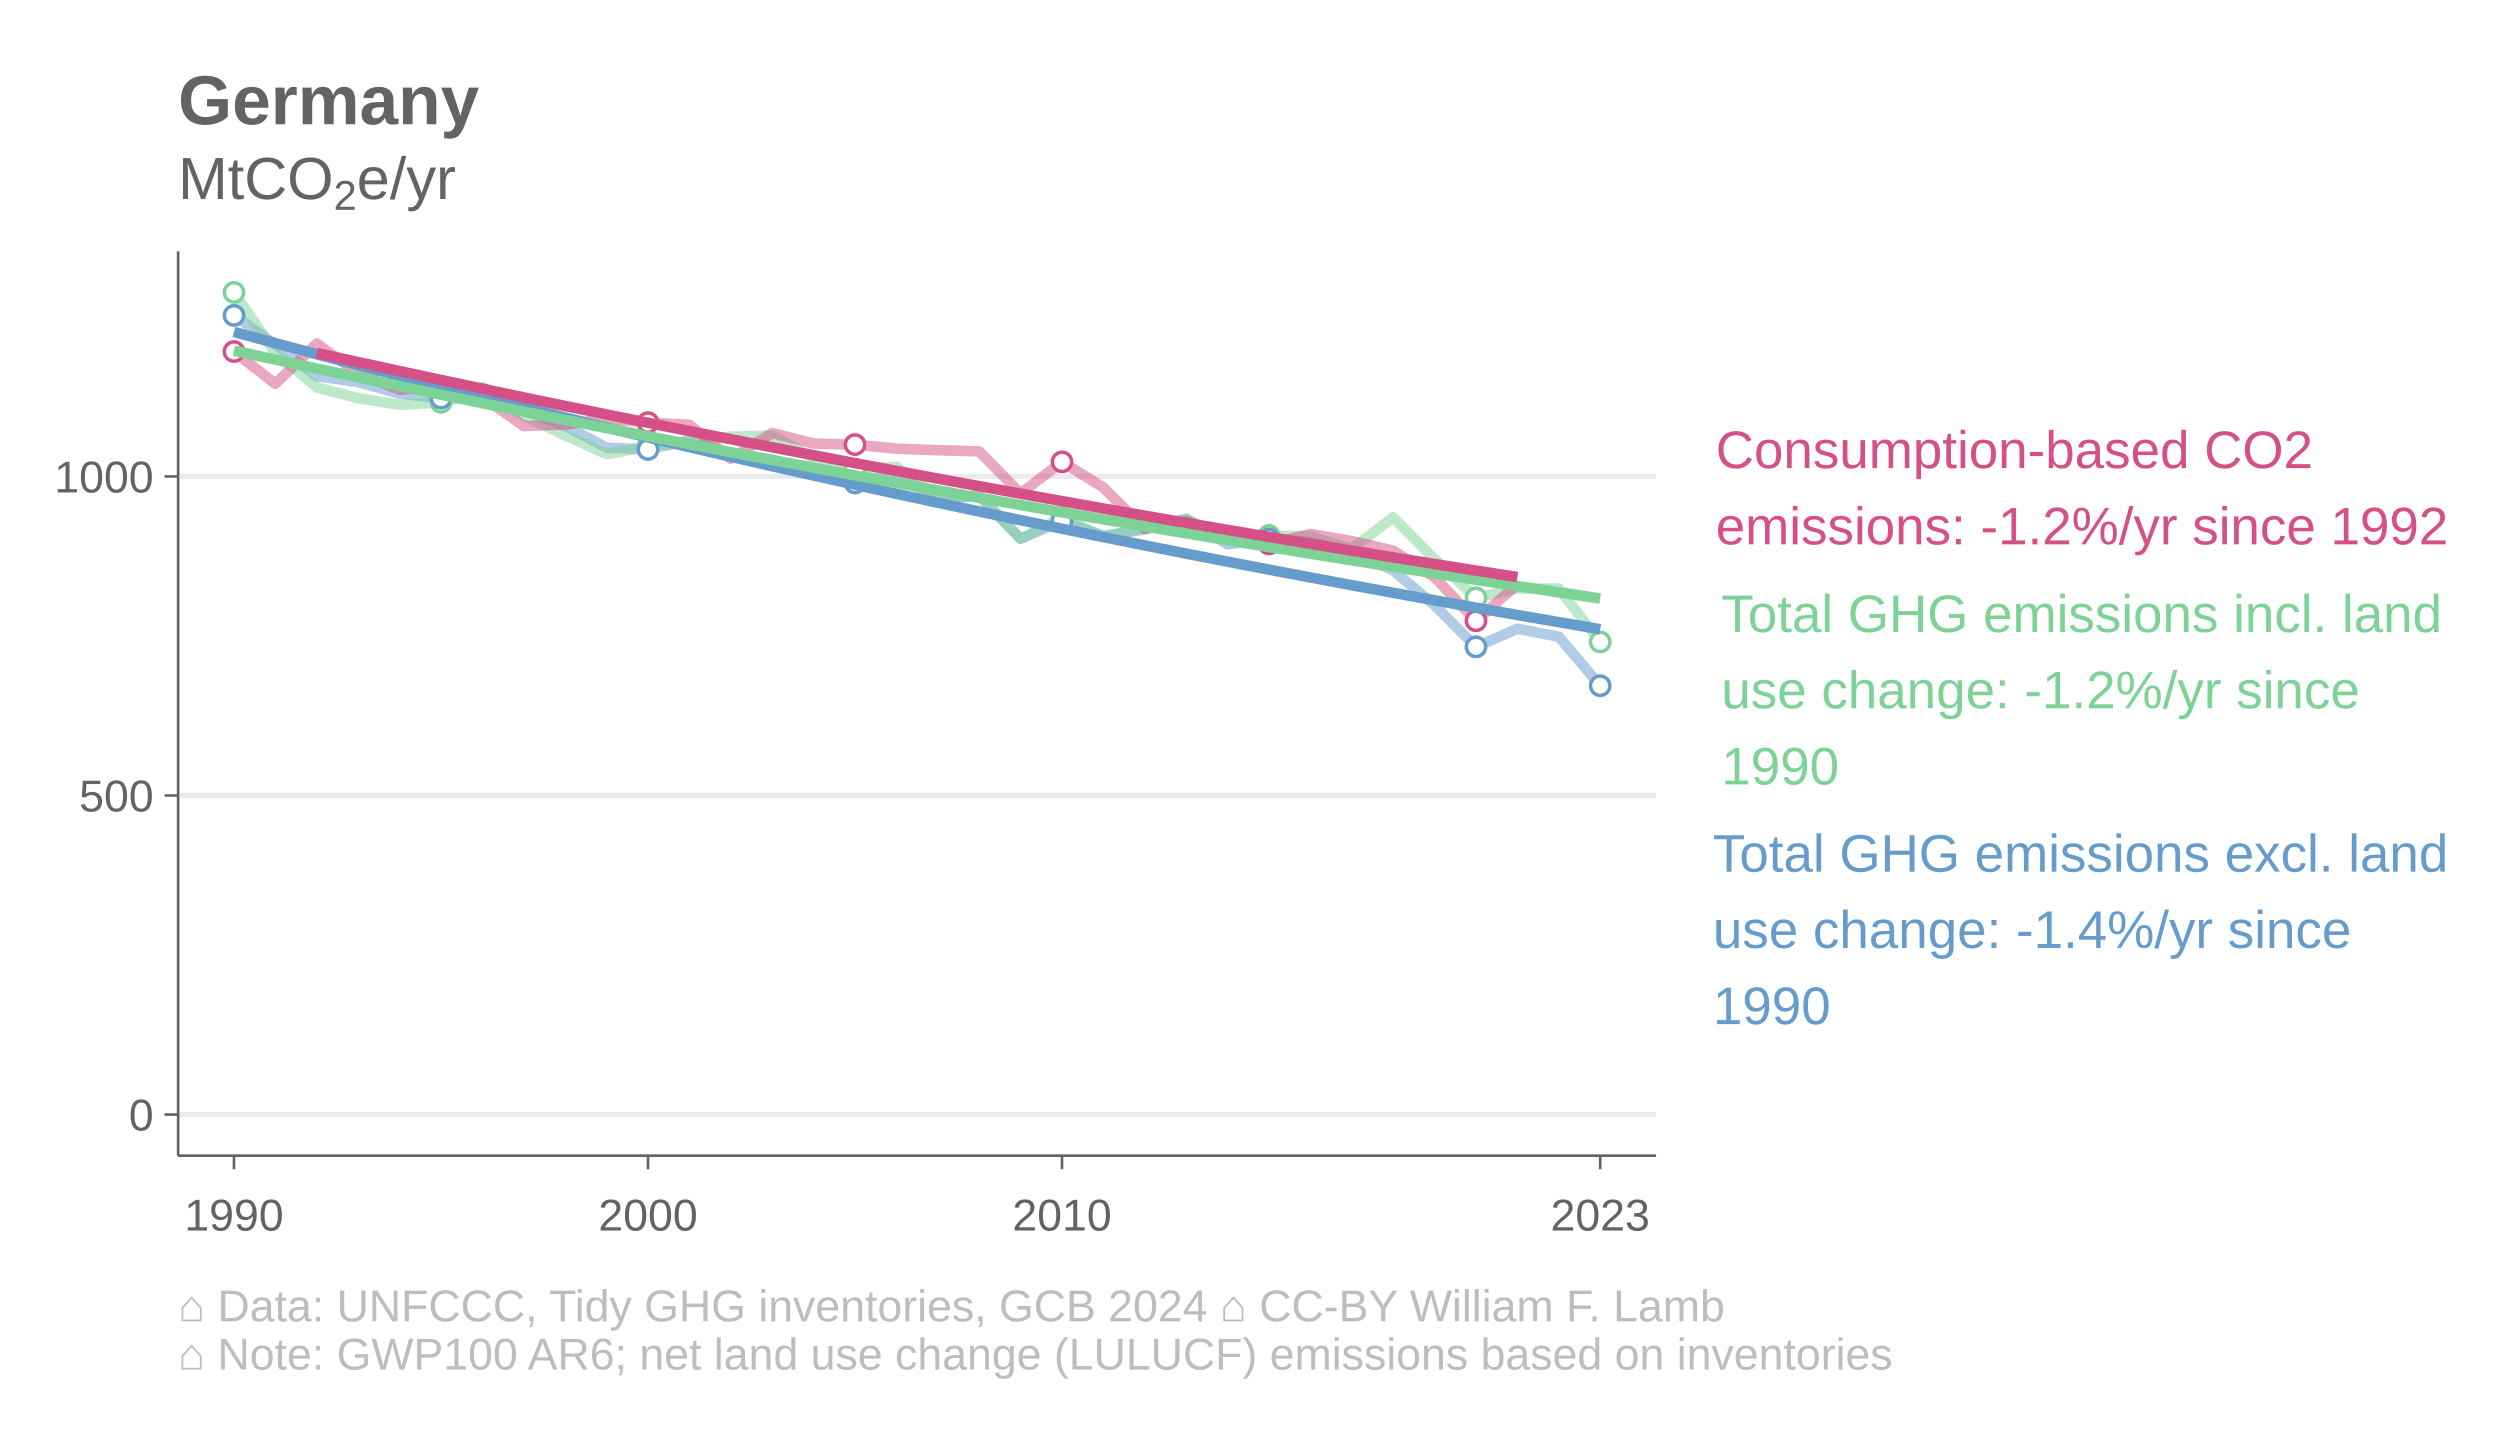
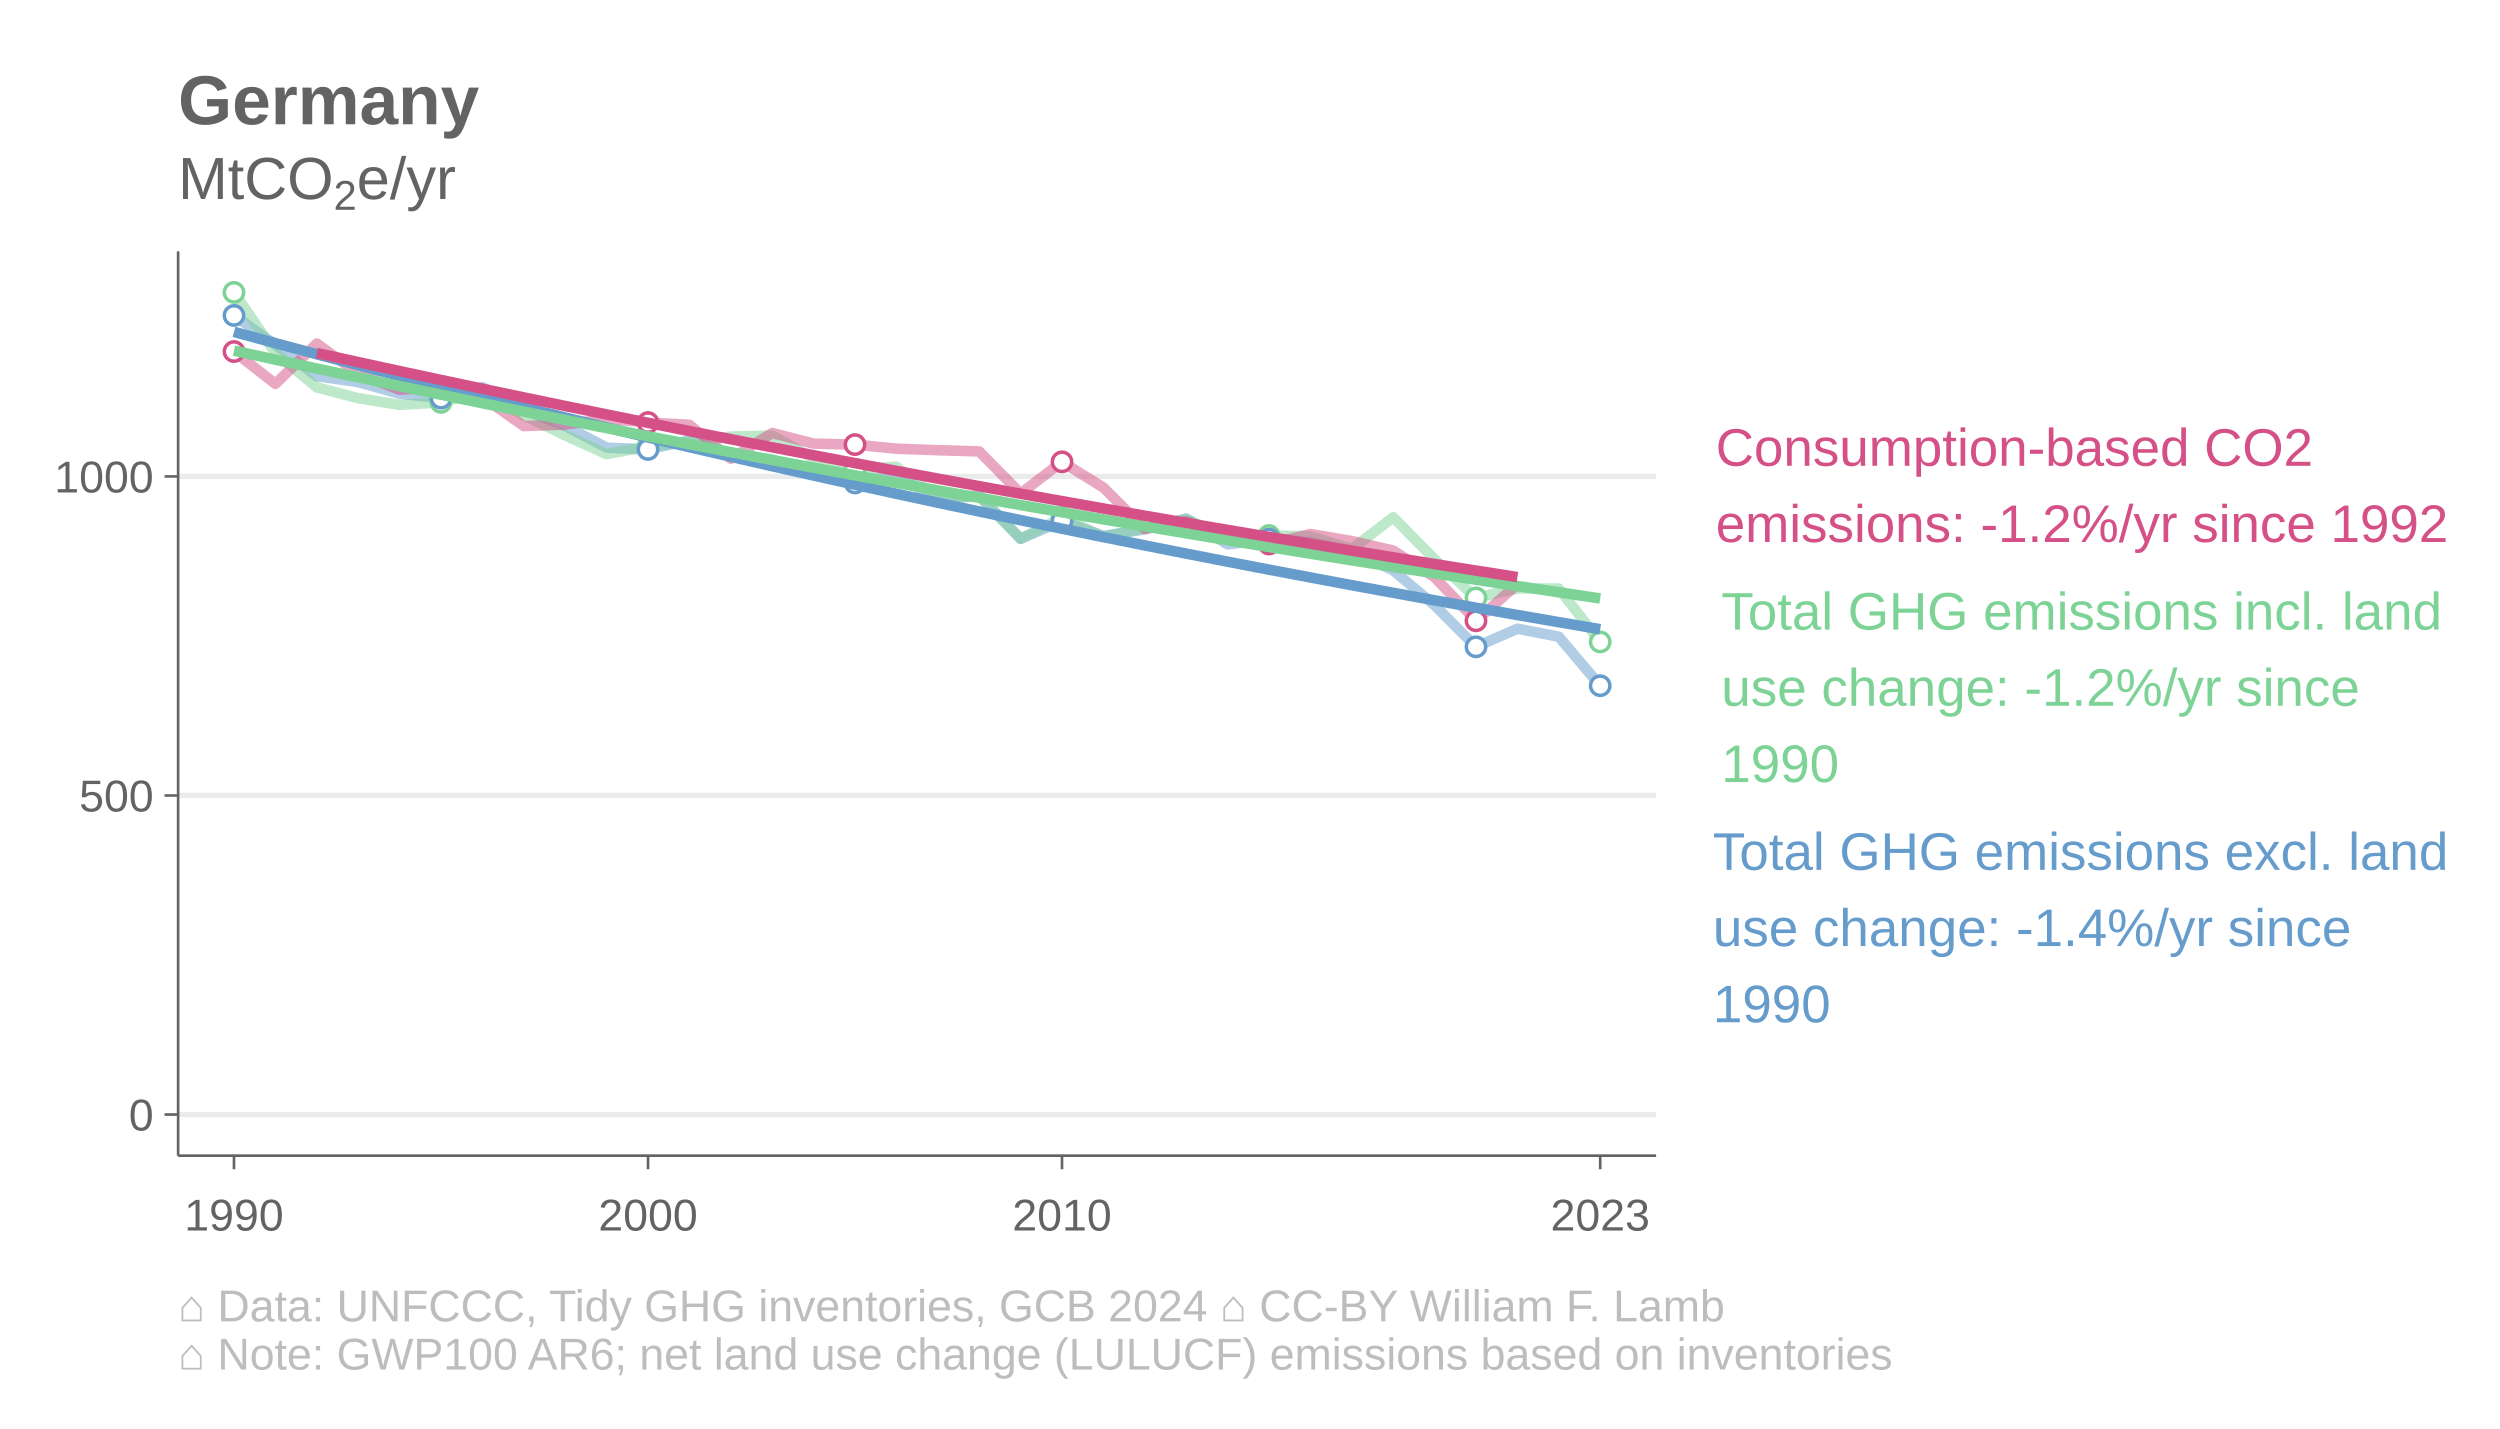
<svg xmlns="http://www.w3.org/2000/svg" class="svglite" width="504.00pt" height="288.00pt" viewBox="0 0 504.00 288.00">
  <defs>
    <style type="text/css">
    .svglite line, .svglite polyline, .svglite polygon, .svglite path, .svglite rect, .svglite circle {
      fill: none;
      stroke: #000000;
      stroke-linecap: round;
      stroke-linejoin: round;
      stroke-miterlimit: 10.00;
    }
    .svglite text {
      white-space: pre;
    }
  </style>
  </defs>
  <rect width="100%" height="100%" style="stroke: none; fill: #FFFFFF;" />
  <defs>
    <clipPath id="cpMC4wMHw1MDQuMDB8MC4wMHwyODguMDA=">
      <rect x="0.00" y="0.00" width="504.00" height="288.00" />
    </clipPath>
  </defs>
  <g clip-path="url(#cpMC4wMHw1MDQuMDB8MC4wMHwyODguMDA=)">
    <rect x="0" y="0.00" width="504.00" height="288.00" style="stroke-width: 1.07; stroke: #FFFFFF; fill: #FFFFFF;" />
  </g>
  <defs>
    <clipPath id="cpMzUuOTF8NDk4LjUyfDUwLjY3fDIzMi45OA==">
      <rect x="35.91" y="50.67" width="462.61" height="182.31" />
    </clipPath>
  </defs>
  <g clip-path="url(#cpMzUuOTF8NDk4LjUyfDUwLjY3fDIzMi45OA==)">
</g>
  <g clip-path="url(#cpMC4wMHw1MDQuMDB8MC4wMHwyODguMDA=)">
</g>
  <defs>
    <clipPath id="cpNS40OHwzMzkuMzV8NS40OHwyODIuNTI=">
      <rect x="5.48" y="5.48" width="333.87" height="277.04" />
    </clipPath>
  </defs>
  <g clip-path="url(#cpNS40OHwzMzkuMzV8NS40OHwyODIuNTI=)">
    <rect x="5.48" y="5.48" width="333.87" height="277.04" style="stroke-width: 1.07; stroke: #FFFFFF; fill: #FFFFFF;" />
  </g>
  <g clip-path="url(#cpMC4wMHw1MDQuMDB8MC4wMHwyODguMDA=)">
</g>
  <defs>
    <clipPath id="cpMzM5LjM1fDQ5OC41Mnw1LjQ4fDI4Mi41Mg==">
      <rect x="339.35" y="5.48" width="159.17" height="277.04" />
    </clipPath>
  </defs>
  <g clip-path="url(#cpMzM5LjM1fDQ5OC41Mnw1LjQ4fDI4Mi41Mg==)">
    <rect x="339.35" y="5.48" width="159.17" height="277.04" style="stroke-width: 1.07; stroke: #FFFFFF; fill: #FFFFFF;" />
  </g>
  <g clip-path="url(#cpMC4wMHw1MDQuMDB8MC4wMHwyODguMDA=)">
</g>
  <defs>
    <clipPath id="cpMzUuOTF8MzMzLjg3fDUwLjY3fDIzMi45OA==">
      <rect x="35.91" y="50.67" width="297.96" height="182.31" />
    </clipPath>
  </defs>
  <g clip-path="url(#cpMzUuOTF8MzMzLjg3fDUwLjY3fDIzMi45OA==)">
    <polyline points="35.91,224.69 333.87,224.69 " style="stroke-width: 1.07; stroke: #EBEBEB; stroke-linecap: butt;" />
    <polyline points="35.91,160.37 333.87,160.37 " style="stroke-width: 1.07; stroke: #EBEBEB; stroke-linecap: butt;" />
    <polyline points="35.91,96.05 333.87,96.05 " style="stroke-width: 1.07; stroke: #EBEBEB; stroke-linecap: butt;" />
    <polyline points="47.17,63.59 55.52,69.48 63.87,75.85 72.21,77.03 80.56,79.38 88.91,80.27 97.25,78.04 105.60,82.65 113.94,85.87 122.29,90.24 130.64,90.61 138.98,88.74 147.33,91.53 155.68,92.62 164.02,95.63 172.37,97.37 180.72,95.63 189.06,100.82 197.41,99.78 205.75,108.63 214.10,105.03 222.45,108.05 230.79,106.73 239.14,104.55 247.49,109.75 255.83,108.68 264.18,109.27 272.52,111.20 280.87,114.98 289.22,122.03 297.56,130.40 305.91,126.74 314.26,128.37 322.60,138.24 " style="stroke-width: 2.13; stroke: #659CCC; stroke-opacity: 0.50; stroke-linecap: butt;" />
    <polyline points="47.17,58.95 55.52,71.13 63.87,78.10 72.21,80.28 80.56,81.61 88.91,81.12 97.25,78.97 105.60,83.73 113.94,87.77 122.29,91.56 130.64,90.00 138.98,89.11 147.33,88.02 155.68,87.82 164.02,92.38 172.37,94.63 180.72,94.10 189.06,100.34 197.41,100.15 205.75,108.59 214.10,104.34 222.45,108.21 230.79,106.46 239.14,104.61 247.49,108.44 255.83,107.95 264.18,108.12 272.52,110.69 280.87,104.28 289.22,112.75 297.56,120.54 305.91,118.63 314.26,118.64 322.60,129.41 " style="stroke-width: 2.13; stroke: #7DD396; stroke-opacity: 0.50; stroke-linecap: butt;" />
    <polyline points="47.17,70.87 55.52,77.38 63.87,69.26 72.21,75.31 80.56,78.58 88.91,77.94 97.25,80.01 105.60,85.89 113.94,85.60 122.29,84.42 130.64,85.19 138.98,85.64 147.33,92.48 155.68,87.30 164.02,89.43 172.37,89.63 180.72,90.46 189.06,90.76 197.41,91.01 205.75,99.49 214.10,93.11 222.45,98.30 230.79,106.62 239.14,105.08 247.49,108.04 255.83,109.67 264.18,107.65 272.52,109.08 280.87,110.99 289.22,116.38 297.56,125.15 305.91,117.78 " style="stroke-width: 2.13; stroke: #D45087; stroke-opacity: 0.50; stroke-linecap: butt;" />
    <circle cx="47.17" cy="58.95" r="1.95" style="stroke-width: 0.71; stroke: #7DD396; fill: #FFFFFF;" />
    <circle cx="88.91" cy="81.12" r="1.95" style="stroke-width: 0.71; stroke: #7DD396; fill: #FFFFFF;" />
    <circle cx="130.64" cy="90.00" r="1.95" style="stroke-width: 0.71; stroke: #7DD396; fill: #FFFFFF;" />
    <circle cx="172.37" cy="94.63" r="1.95" style="stroke-width: 0.71; stroke: #7DD396; fill: #FFFFFF;" />
    <circle cx="214.10" cy="104.34" r="1.95" style="stroke-width: 0.71; stroke: #7DD396; fill: #FFFFFF;" />
    <circle cx="255.83" cy="107.95" r="1.95" style="stroke-width: 0.71; stroke: #7DD396; fill: #FFFFFF;" />
    <circle cx="297.56" cy="120.54" r="1.95" style="stroke-width: 0.71; stroke: #7DD396; fill: #FFFFFF;" />
    <circle cx="322.60" cy="129.41" r="1.95" style="stroke-width: 0.71; stroke: #7DD396; fill: #FFFFFF;" />
    <circle cx="47.17" cy="63.59" r="1.95" style="stroke-width: 0.71; stroke: #659CCC; fill: #FFFFFF;" />
    <circle cx="88.91" cy="80.27" r="1.95" style="stroke-width: 0.71; stroke: #659CCC; fill: #FFFFFF;" />
    <circle cx="130.64" cy="90.61" r="1.95" style="stroke-width: 0.71; stroke: #659CCC; fill: #FFFFFF;" />
    <circle cx="172.37" cy="97.37" r="1.95" style="stroke-width: 0.71; stroke: #659CCC; fill: #FFFFFF;" />
    <circle cx="214.10" cy="105.03" r="1.95" style="stroke-width: 0.71; stroke: #659CCC; fill: #FFFFFF;" />
    <circle cx="255.83" cy="108.68" r="1.95" style="stroke-width: 0.71; stroke: #659CCC; fill: #FFFFFF;" />
    <circle cx="297.56" cy="130.40" r="1.95" style="stroke-width: 0.71; stroke: #659CCC; fill: #FFFFFF;" />
    <circle cx="322.60" cy="138.24" r="1.95" style="stroke-width: 0.71; stroke: #659CCC; fill: #FFFFFF;" />
    <circle cx="47.17" cy="70.87" r="1.95" style="stroke-width: 0.71; stroke: #D45087; fill: #FFFFFF;" />
    <circle cx="88.91" cy="77.94" r="1.95" style="stroke-width: 0.71; stroke: #D45087; fill: #FFFFFF;" />
    <circle cx="130.64" cy="85.19" r="1.95" style="stroke-width: 0.71; stroke: #D45087; fill: #FFFFFF;" />
    <circle cx="172.37" cy="89.63" r="1.95" style="stroke-width: 0.71; stroke: #D45087; fill: #FFFFFF;" />
    <circle cx="214.10" cy="93.11" r="1.95" style="stroke-width: 0.71; stroke: #D45087; fill: #FFFFFF;" />
    <circle cx="255.83" cy="109.67" r="1.95" style="stroke-width: 0.71; stroke: #D45087; fill: #FFFFFF;" />
    <circle cx="297.56" cy="125.15" r="1.95" style="stroke-width: 0.71; stroke: #D45087; fill: #FFFFFF;" />
    <polyline points="47.17,66.91 55.52,69.18 63.87,71.42 72.21,73.62 80.56,75.79 88.91,77.93 97.25,80.04 105.60,82.12 113.94,84.17 122.29,86.19 130.64,88.19 138.98,90.15 147.33,92.08 155.68,93.99 164.02,95.87 172.37,97.72 180.72,99.55 189.06,101.35 197.41,103.12 205.75,104.87 214.10,106.59 222.45,108.29 230.79,109.96 239.14,111.61 247.49,113.24 255.83,114.84 264.18,116.42 272.52,117.98 280.87,119.51 289.22,121.03 297.56,122.52 305.91,123.99 314.26,125.43 322.60,126.86 " style="stroke-width: 2.13; stroke: #659CCC; stroke-linecap: butt;" />
    <polyline points="47.17,70.69 55.52,72.51 63.87,74.30 72.21,76.08 80.56,77.84 88.91,79.57 97.25,81.29 105.60,82.98 113.94,84.66 122.29,86.31 130.64,87.95 138.98,89.56 147.33,91.16 155.68,92.74 164.02,94.29 172.37,95.84 180.72,97.36 189.06,98.86 197.41,100.35 205.75,101.82 214.10,103.27 222.45,104.70 230.79,106.12 239.14,107.52 247.49,108.91 255.83,110.28 264.18,111.63 272.52,112.96 280.87,114.28 289.22,115.59 297.56,116.88 305.91,118.15 314.26,119.41 322.60,120.65 " style="stroke-width: 2.13; stroke: #7DD396; stroke-linecap: butt;" />
    <polyline points="63.87,71.17 72.21,73.00 80.56,74.81 88.91,76.60 97.25,78.37 105.60,80.12 113.94,81.85 122.29,83.55 130.64,85.24 138.98,86.91 147.33,88.55 155.68,90.18 164.02,91.78 172.37,93.37 180.72,94.94 189.06,96.49 197.41,98.02 205.75,99.53 214.10,101.03 222.45,102.51 230.79,103.97 239.14,105.41 247.49,106.83 255.83,108.24 264.18,109.63 272.52,111.01 280.87,112.36 289.22,113.71 297.56,115.03 305.91,116.34 " style="stroke-width: 2.13; stroke: #D45087; stroke-linecap: butt;" />
  </g>
  <g clip-path="url(#cpMC4wMHw1MDQuMDB8MC4wMHwyODguMDA=)">
    <polyline points="35.91,232.98 35.91,50.67 " style="stroke-width: 0.53; stroke: #636363; stroke-linecap: butt;" />
    <text x="30.97" y="227.91" text-anchor="end" style="font-size: 9.00px;fill: #636363; font-family: &quot;Arial&quot;;" textLength="5.00px" lengthAdjust="spacingAndGlyphs">0</text>
    <text x="30.97" y="163.59" text-anchor="end" style="font-size: 9.00px;fill: #636363; font-family: &quot;Arial&quot;;" textLength="15.01px" lengthAdjust="spacingAndGlyphs">500</text>
    <text x="30.97" y="99.28" text-anchor="end" style="font-size: 9.00px;fill: #636363; font-family: &quot;Arial&quot;;" textLength="20.02px" lengthAdjust="spacingAndGlyphs">1000</text>
    <polyline points="33.17,224.69 35.91,224.69 " style="stroke-width: 0.53; stroke: #636363; stroke-linecap: butt;" />
    <polyline points="33.17,160.37 35.91,160.37 " style="stroke-width: 0.53; stroke: #636363; stroke-linecap: butt;" />
    <polyline points="33.17,96.05 35.91,96.05 " style="stroke-width: 0.53; stroke: #636363; stroke-linecap: butt;" />
    <polyline points="35.91,232.98 333.87,232.98 " style="stroke-width: 0.53; stroke: #636363; stroke-linecap: butt;" />
    <polyline points="47.17,235.72 47.17,232.98 " style="stroke-width: 0.53; stroke: #636363; stroke-linecap: butt;" />
    <polyline points="130.64,235.72 130.64,232.98 " style="stroke-width: 0.53; stroke: #636363; stroke-linecap: butt;" />
    <polyline points="214.10,235.72 214.10,232.98 " style="stroke-width: 0.53; stroke: #636363; stroke-linecap: butt;" />
    <polyline points="322.60,235.72 322.60,232.98 " style="stroke-width: 0.53; stroke: #636363; stroke-linecap: butt;" />
    <text x="47.17" y="248.08" text-anchor="middle" style="font-size: 9.00px;fill: #636363; font-family: &quot;Arial&quot;;" textLength="20.02px" lengthAdjust="spacingAndGlyphs">1990</text>
    <text x="130.64" y="248.08" text-anchor="middle" style="font-size: 9.00px;fill: #636363; font-family: &quot;Arial&quot;;" textLength="20.02px" lengthAdjust="spacingAndGlyphs">2000</text>
    <text x="214.10" y="248.08" text-anchor="middle" style="font-size: 9.00px;fill: #636363; font-family: &quot;Arial&quot;;" textLength="20.02px" lengthAdjust="spacingAndGlyphs">2010</text>
    <text x="322.60" y="248.08" text-anchor="middle" style="font-size: 9.00px;fill: #636363; font-family: &quot;Arial&quot;;" textLength="20.02px" lengthAdjust="spacingAndGlyphs">2023</text>
    <text x="35.91" y="40.12" style="font-size: 12.00px;fill: #636363; font-family: &quot;Arial&quot;;" textLength="31.34px" lengthAdjust="spacingAndGlyphs">MtCO</text>
    <text x="67.25" y="42.30" style="font-size: 8.40px;fill: #636363; font-family: &quot;Arial&quot;;" textLength="4.67px" lengthAdjust="spacingAndGlyphs">2</text>
    <text x="71.91" y="40.12" style="font-size: 12.00px;fill: #636363; font-family: &quot;Arial&quot;;" textLength="20.01px" lengthAdjust="spacingAndGlyphs">e/yr</text>
    <text x="35.91" y="25.05" style="font-size: 14.00px; font-weight: bold;fill: #636363; font-family: &quot;Arial&quot;;" textLength="60.68px" lengthAdjust="spacingAndGlyphs">Germany</text>
    <text x="35.91" y="266.38" style="font-size: 9.00px;fill: #BDBDBD; font-family: &quot;Arial&quot;;" textLength="321.75px" lengthAdjust="spacingAndGlyphs">⌂ Data: UNFCCC, Tidy GHG inventories, GCB 2024   ⌂ CC-BY William F. Lamb  </text>
    <text x="35.91" y="276.10" style="font-size: 9.00px;fill: #BDBDBD; font-family: &quot;Arial&quot;;" textLength="345.55px" lengthAdjust="spacingAndGlyphs">⌂ Note: GWP100 AR6; net land use change (LULUCF) emissions based on inventories</text>
  </g>
  <defs>
    <clipPath id="cpMzQyLjA5fDQ5OC41Mnw1MC42N3wyMzIuOTg=">
      <rect x="342.09" y="50.67" width="156.43" height="182.31" />
    </clipPath>
  </defs>
  <g clip-path="url(#cpMzQyLjA5fDQ5OC41Mnw1MC42N3wyMzIuOTg=)">
-     <text x="345.32" y="175.73" style="font-size: 10.67px;fill: #659CCC; font-family: &quot;Arial&quot;;" textLength="148.05px" lengthAdjust="spacingAndGlyphs">Total GHG emissions excl. land</text>
-     <text x="345.32" y="191.10" style="font-size: 10.67px;fill: #659CCC; font-family: &quot;Arial&quot;;" textLength="128.52px" lengthAdjust="spacingAndGlyphs">use change: -1.4%/yr since</text>
-     <text x="345.32" y="206.46" style="font-size: 10.67px;fill: #659CCC; font-family: &quot;Arial&quot;;" textLength="23.70px" lengthAdjust="spacingAndGlyphs">1990</text>
-     <text x="347.02" y="127.42" style="font-size: 10.67px;fill: #7DD396; font-family: &quot;Arial&quot;;" textLength="145.09px" lengthAdjust="spacingAndGlyphs">Total GHG emissions incl. land</text>
-     <text x="347.02" y="142.79" style="font-size: 10.67px;fill: #7DD396; font-family: &quot;Arial&quot;;" textLength="128.52px" lengthAdjust="spacingAndGlyphs">use change: -1.2%/yr since</text>
-     <text x="347.02" y="158.15" style="font-size: 10.67px;fill: #7DD396; font-family: &quot;Arial&quot;;" textLength="23.70px" lengthAdjust="spacingAndGlyphs">1990</text>
-     <text x="345.90" y="94.37" style="font-size: 10.67px;fill: #D45087; font-family: &quot;Arial&quot;;" textLength="120.23px" lengthAdjust="spacingAndGlyphs">Consumption-based CO2</text>
-     <text x="345.90" y="109.74" style="font-size: 10.67px;fill: #D45087; font-family: &quot;Arial&quot;;" textLength="147.46px" lengthAdjust="spacingAndGlyphs">emissions: -1.2%/yr since 1992</text>
+     <text x="345.32" y="175.36" style="font-size: 10.67px;fill: #659CCC; font-family: &quot;Arial&quot;;" textLength="148.05px" lengthAdjust="spacingAndGlyphs">Total GHG emissions excl. land</text>
+     <text x="345.32" y="190.73" style="font-size: 10.67px;fill: #659CCC; font-family: &quot;Arial&quot;;" textLength="128.52px" lengthAdjust="spacingAndGlyphs">use change: -1.4%/yr since</text>
+     <text x="345.32" y="206.09" style="font-size: 10.67px;fill: #659CCC; font-family: &quot;Arial&quot;;" textLength="23.70px" lengthAdjust="spacingAndGlyphs">1990</text>
+     <text x="347.02" y="126.93" style="font-size: 10.67px;fill: #7DD396; font-family: &quot;Arial&quot;;" textLength="145.09px" lengthAdjust="spacingAndGlyphs">Total GHG emissions incl. land</text>
+     <text x="347.02" y="142.29" style="font-size: 10.67px;fill: #7DD396; font-family: &quot;Arial&quot;;" textLength="128.52px" lengthAdjust="spacingAndGlyphs">use change: -1.2%/yr since</text>
+     <text x="347.02" y="157.66" style="font-size: 10.67px;fill: #7DD396; font-family: &quot;Arial&quot;;" textLength="23.70px" lengthAdjust="spacingAndGlyphs">1990</text>
+     <text x="345.90" y="93.90" style="font-size: 10.67px;fill: #D45087; font-family: &quot;Arial&quot;;" textLength="120.23px" lengthAdjust="spacingAndGlyphs">Consumption-based CO2</text>
+     <text x="345.90" y="109.27" style="font-size: 10.67px;fill: #D45087; font-family: &quot;Arial&quot;;" textLength="147.46px" lengthAdjust="spacingAndGlyphs">emissions: -1.2%/yr since 1992</text>
  </g>
  <g clip-path="url(#cpMC4wMHw1MDQuMDB8MC4wMHwyODguMDA=)">
</g>
</svg>
